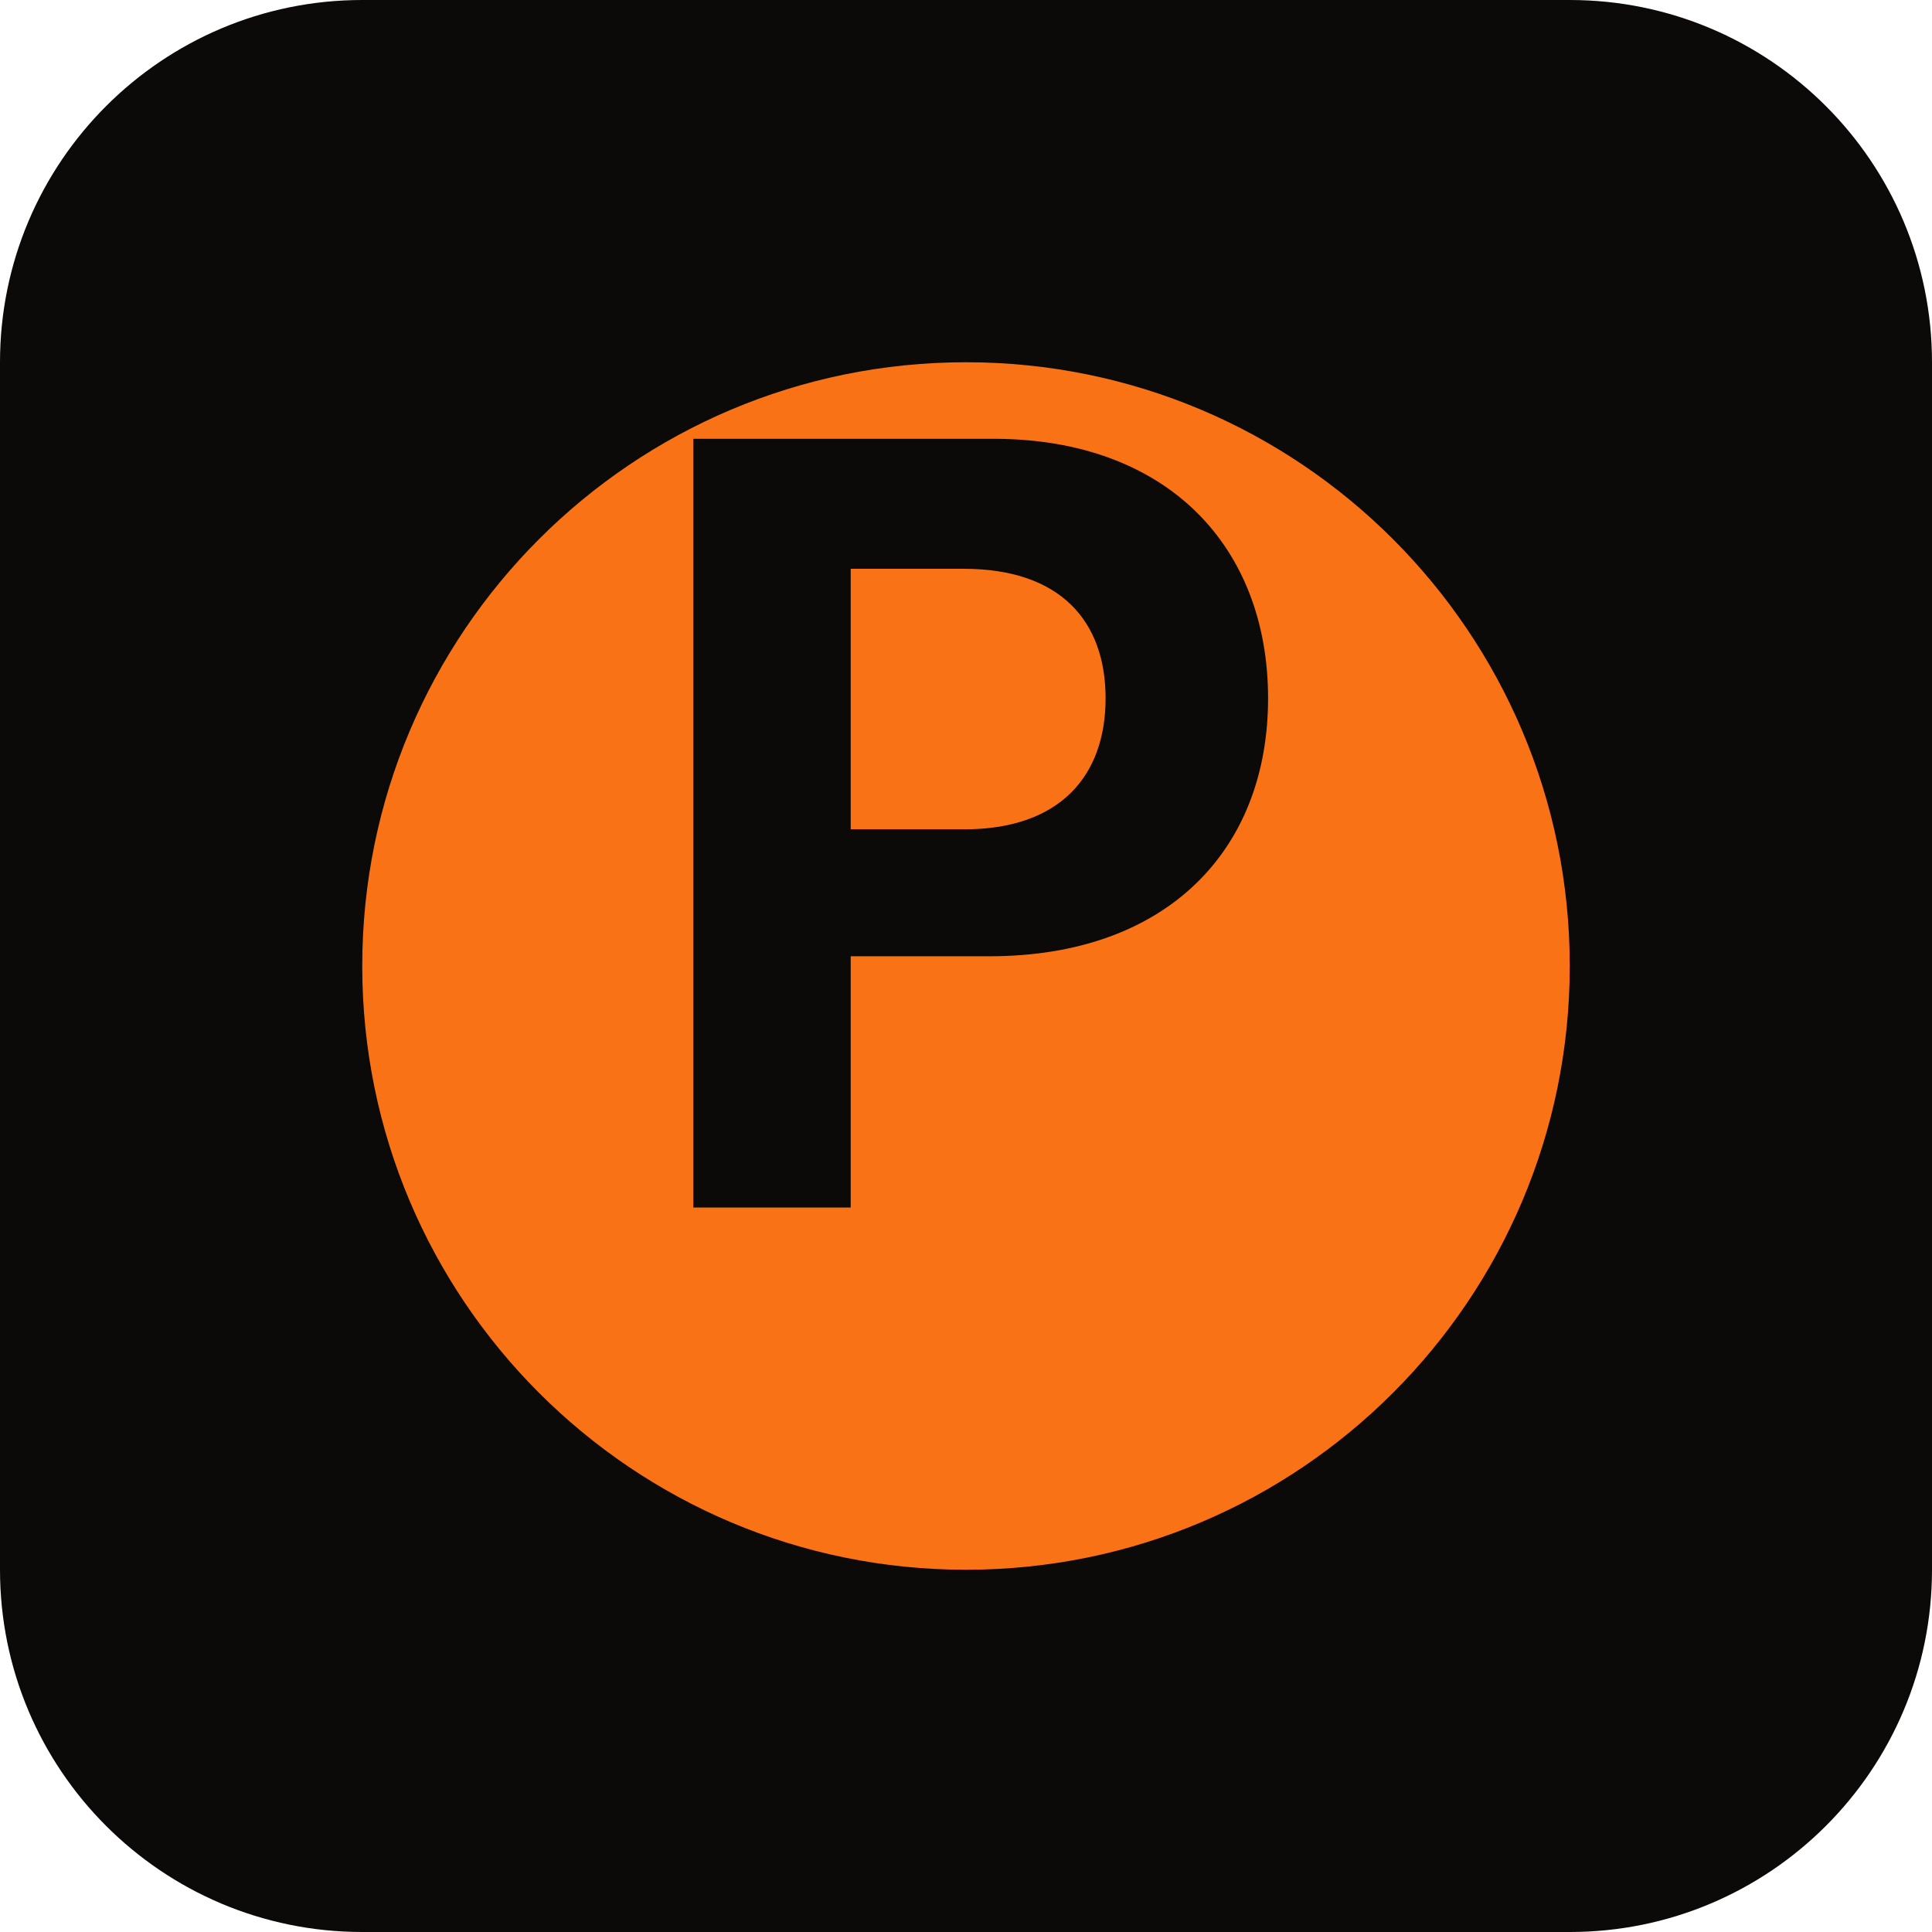
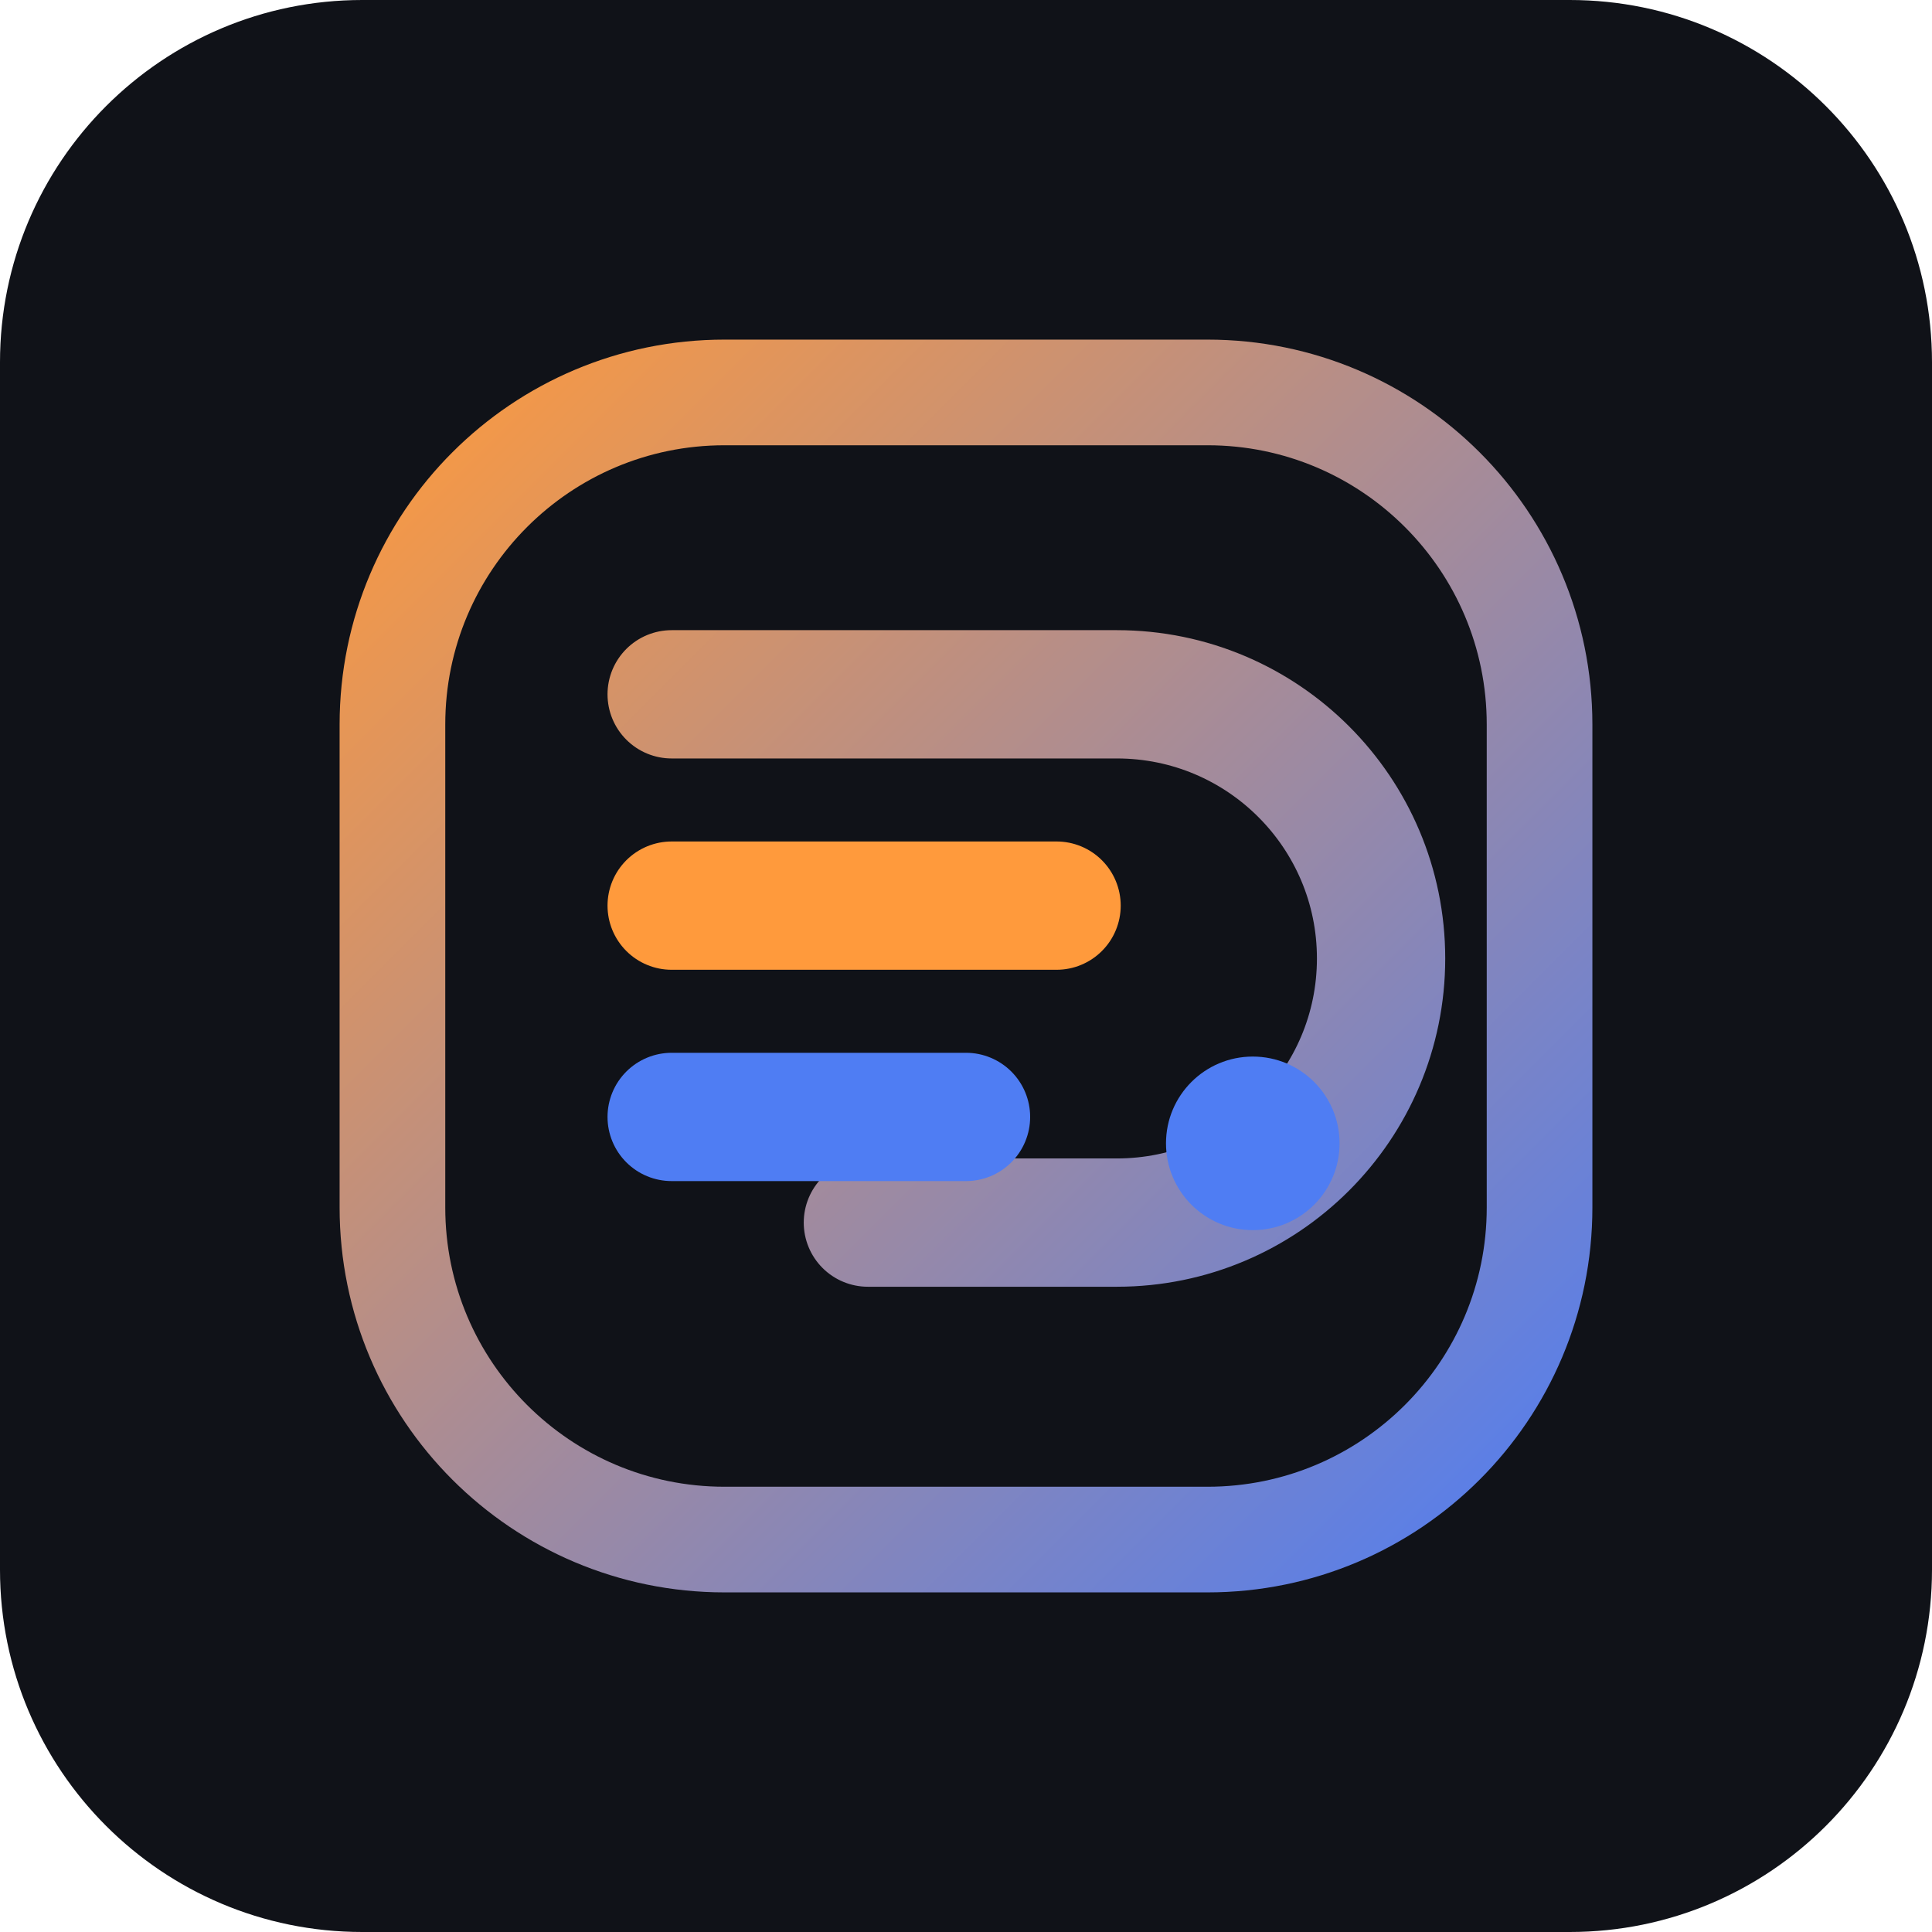
- <svg xmlns="http://www.w3.org/2000/svg" viewBox="0 0 512 512">
-   <rect width="512" height="512" rx="96" fill="#0c0a09" />
-   <circle cx="256" cy="256" r="160" fill="#f97316" />
-   <text x="256" y="320" text-anchor="middle" font-family="system-ui, -apple-system, sans-serif" font-size="280" font-weight="bold" fill="#0c0a09">P</text>
+ <svg xmlns="http://www.w3.org/2000/svg" viewBox="0 0 512 512" fill="none">
+   <defs>
+     <linearGradient id="pulseGradient" x1="96" y1="96" x2="416" y2="416" gradientUnits="userSpaceOnUse">
+       <stop stop-color="#FF9A3C" />
+       <stop offset="1" stop-color="#4F7DF3" />
+     </linearGradient>
+   </defs>
+   <rect width="512" height="512" rx="96" fill="#101218" />
+   <rect x="104" y="104" width="304" height="304" rx="88" stroke="url(#pulseGradient)" stroke-width="28" />
+   <path d="M178 184h118c38.66 0 70 31.34 70 70s-31.34 70-70 70h-66" stroke="url(#pulseGradient)" stroke-width="34" stroke-linecap="round" />
+   <path d="M178 240h102" stroke="#FF9A3C" stroke-width="34" stroke-linecap="round" />
+   <path d="M178 296h78" stroke="#4F7DF3" stroke-width="34" stroke-linecap="round" />
+   <circle cx="332" cy="303" r="23" fill="#4F7DF3" />
</svg>
